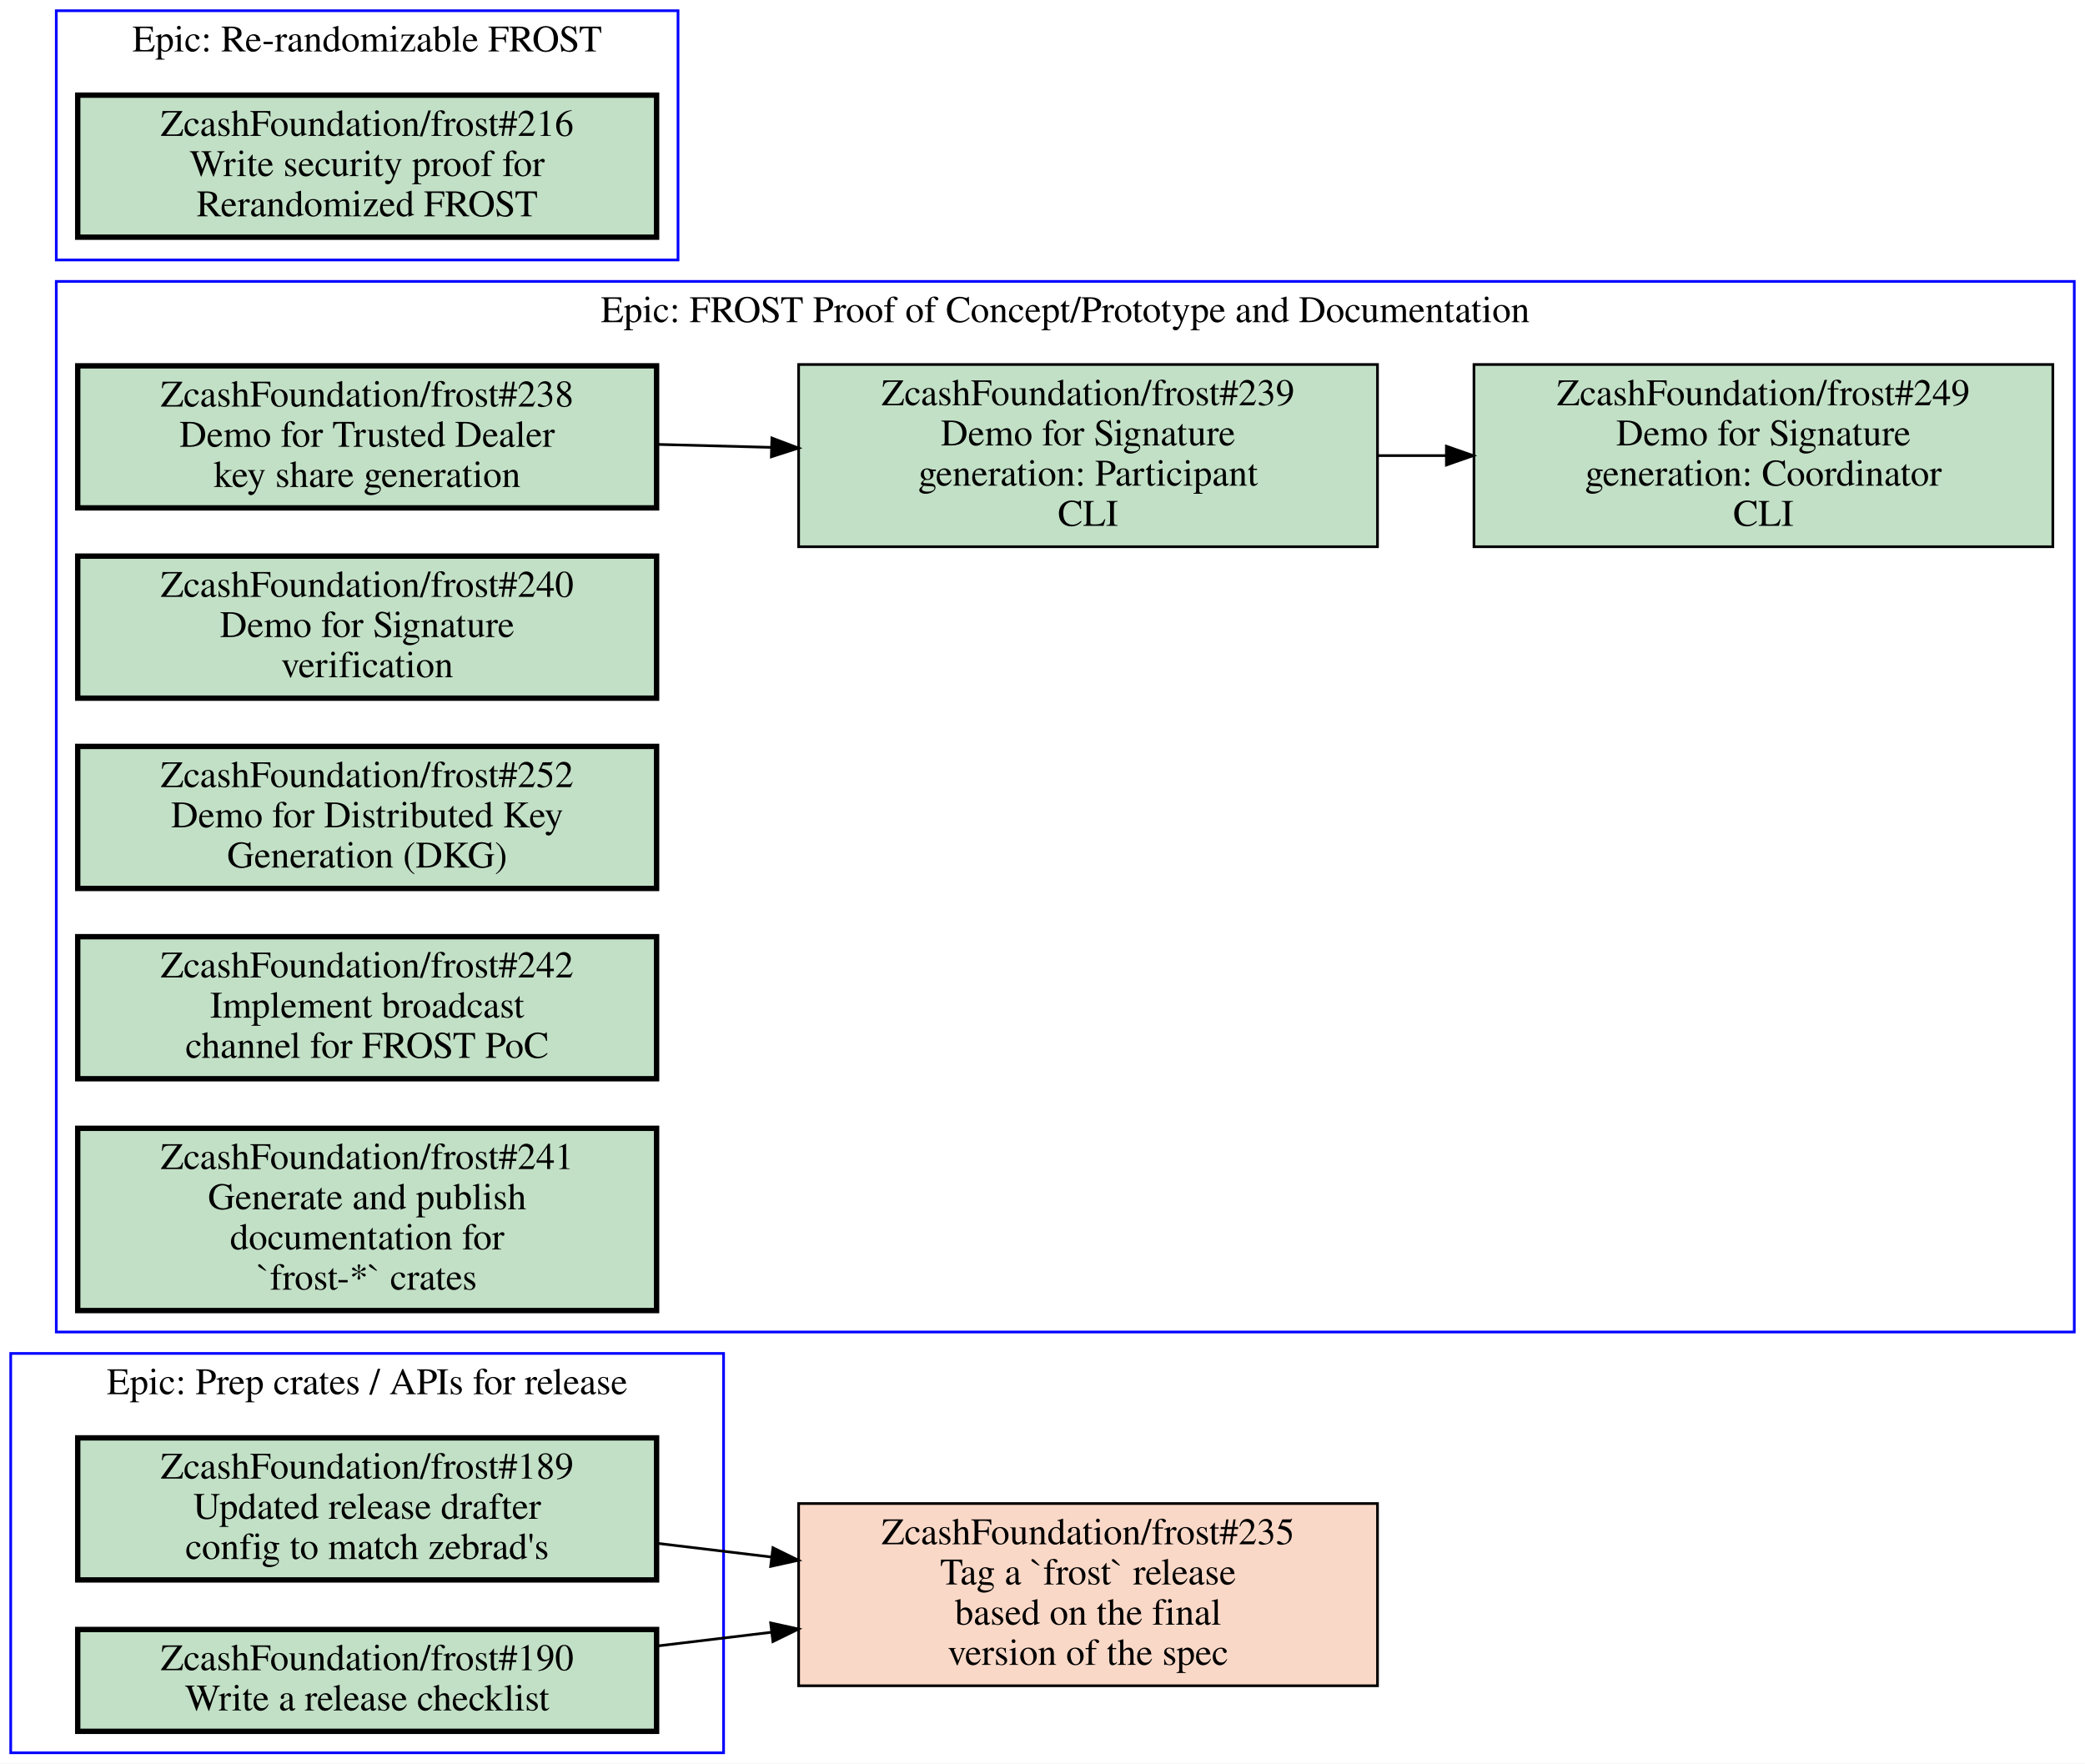
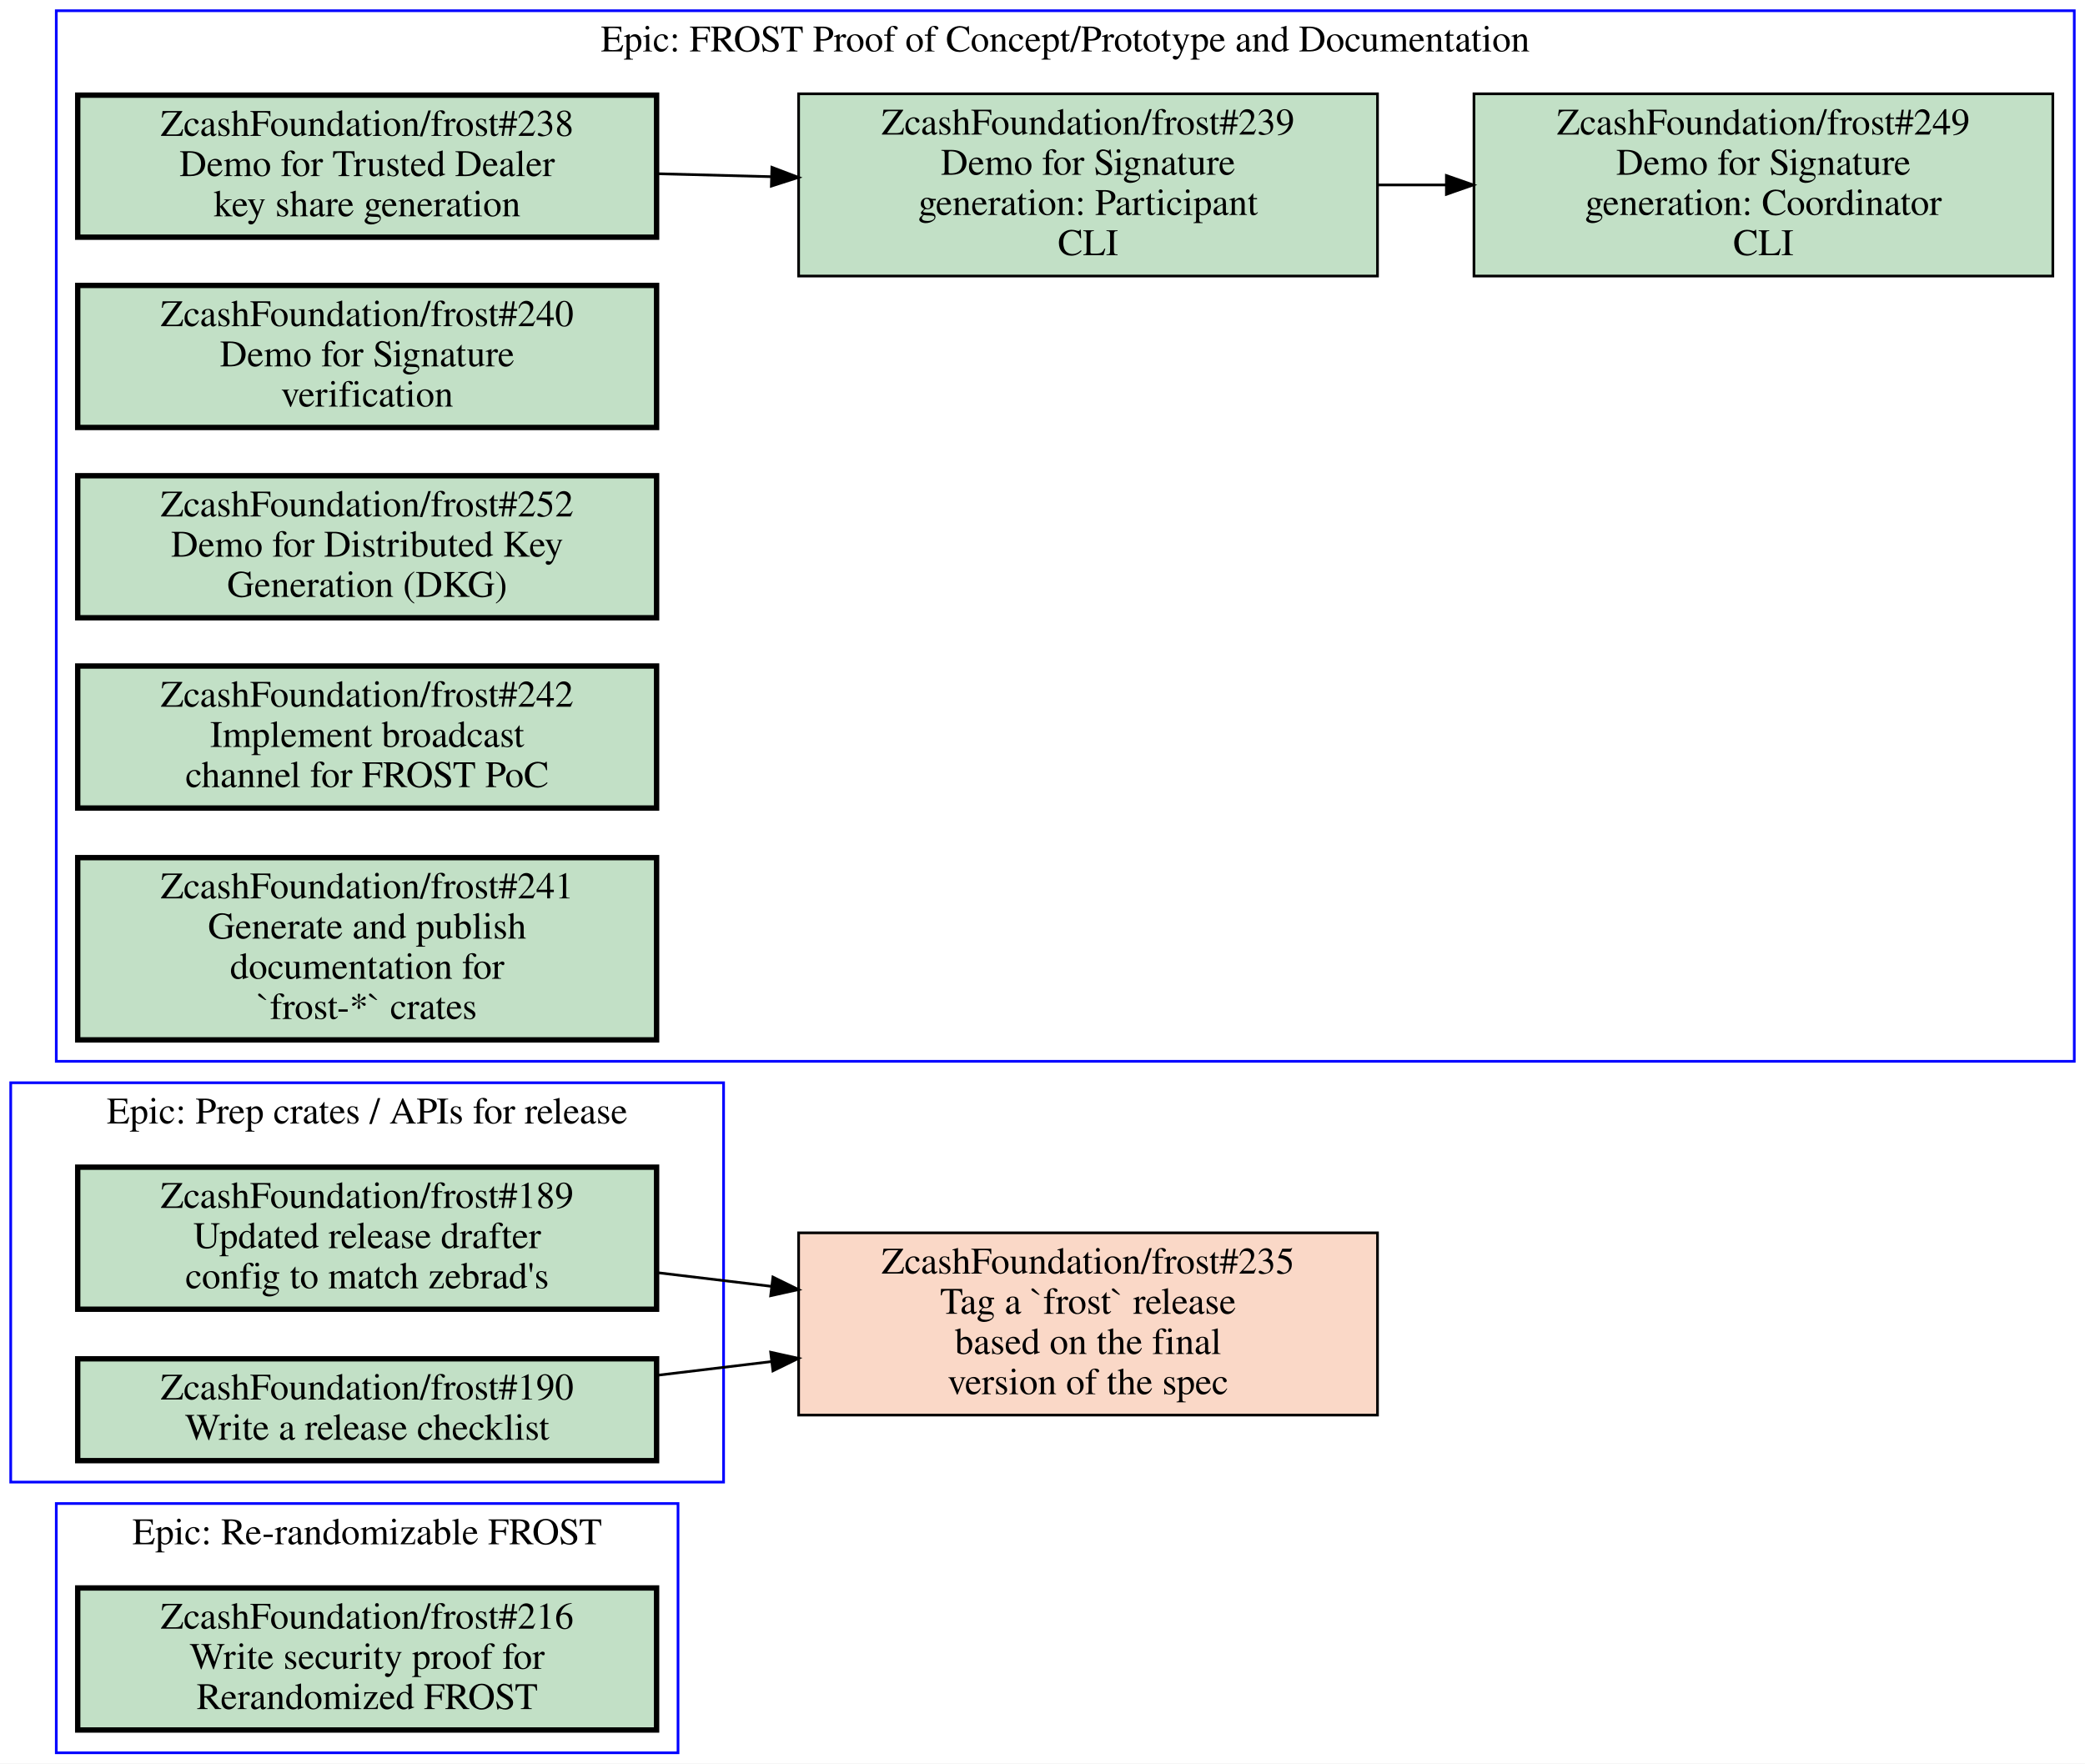
<svg xmlns="http://www.w3.org/2000/svg" xmlns:xlink="http://www.w3.org/1999/xlink" width="778pt" height="658pt" viewBox="0.00 0.00 778.00 658.00">
  <g id="graph0" class="graph" transform="scale(1 1) rotate(0) translate(4 654)">
    <polygon fill="white" stroke="transparent" points="-4,4 -4,-654 774,-654 774,4 -4,4" />
    <g id="clust1" class="cluster">
-       <polygon fill="none" stroke="blue" points="17,-157 17,-549 770,-549 770,-157 17,-157" />
-       <text text-anchor="middle" x="393.5" y="-533.8" font-family="Times,serif" font-size="14.00">Epic: FROST Proof of Concept/Prototype and Documentation</text>
+       <polygon fill="none" stroke="blue" points="17,0 17,-93 249,-93 249,0 17,0" />
+       <text text-anchor="middle" x="133" y="-77.8" font-family="Times,serif" font-size="14.00">Epic: Re-randomizable FROST</text>
    </g>
    <g id="clust2" class="cluster">
-       <polygon fill="none" stroke="blue" points="0,0 0,-149 266,-149 266,0 0,0" />
-       <text text-anchor="middle" x="133" y="-133.8" font-family="Times,serif" font-size="14.00">Epic: Prep crates / APIs for release</text>
+       <polygon fill="none" stroke="blue" points="17,-258 17,-650 770,-650 770,-258 17,-258" />
+       <text text-anchor="middle" x="393.5" y="-634.8" font-family="Times,serif" font-size="14.00">Epic: FROST Proof of Concept/Prototype and Documentation</text>
    </g>
    <g id="clust3" class="cluster">
-       <polygon fill="none" stroke="blue" points="17,-557 17,-650 249,-650 249,-557 17,-557" />
-       <text text-anchor="middle" x="133" y="-634.8" font-family="Times,serif" font-size="14.00">Epic: Re-randomizable FROST</text>
+       <polygon fill="none" stroke="blue" points="0,-101 0,-250 266,-250 266,-101 0,-101" />
+       <text text-anchor="middle" x="133" y="-234.8" font-family="Times,serif" font-size="14.00">Epic: Prep crates / APIs for release</text>
    </g>
    <g id="node1" class="node open">
      <g id="a_node1">
-         <a xlink:href="https://github.com/ZcashFoundation/frost/issues/238" xlink:title="ZcashFoundation/frost#238&#10;Demo for Trusted Dealer&#10;key share generation" target="_blank">
-           <polygon fill="#c2e0c6" stroke="black" stroke-width="2" points="241,-517.5 25,-517.5 25,-464.5 241,-464.5 241,-517.5" />
-           <text text-anchor="middle" x="133" y="-502.3" font-family="Times,serif" font-size="14.00">ZcashFoundation/frost#238</text>
-           <text text-anchor="middle" x="133" y="-487.3" font-family="Times,serif" font-size="14.00">Demo for Trusted Dealer</text>
-           <text text-anchor="middle" x="133" y="-472.3" font-family="Times,serif" font-size="14.00">key share generation</text>
+         <a xlink:href="https://github.com/ZcashFoundation/frost/issues/216" xlink:title="ZcashFoundation/frost#216&#10;Write security proof for&#10;Rerandomized FROST" target="_blank">
+           <polygon fill="#c2e0c6" stroke="black" stroke-width="2" points="241,-61.5 25,-61.5 25,-8.5 241,-8.5 241,-61.5" />
+           <text text-anchor="middle" x="133" y="-46.3" font-family="Times,serif" font-size="14.00">ZcashFoundation/frost#216</text>
+           <text text-anchor="middle" x="133" y="-31.3" font-family="Times,serif" font-size="14.00">Write security proof for</text>
+           <text text-anchor="middle" x="133" y="-16.3" font-family="Times,serif" font-size="14.00">Rerandomized FROST</text>
        </a>
      </g>
    </g>
    <g id="node2" class="node open">
      <g id="a_node2">
+         <a xlink:href="https://github.com/ZcashFoundation/frost/issues/238" xlink:title="ZcashFoundation/frost#238&#10;Demo for Trusted Dealer&#10;key share generation" target="_blank">
+           <polygon fill="#c2e0c6" stroke="black" stroke-width="2" points="241,-618.5 25,-618.5 25,-565.5 241,-565.5 241,-618.5" />
+           <text text-anchor="middle" x="133" y="-603.3" font-family="Times,serif" font-size="14.00">ZcashFoundation/frost#238</text>
+           <text text-anchor="middle" x="133" y="-588.3" font-family="Times,serif" font-size="14.00">Demo for Trusted Dealer</text>
+           <text text-anchor="middle" x="133" y="-573.3" font-family="Times,serif" font-size="14.00">key share generation</text>
+         </a>
+       </g>
+     </g>
+     <g id="node3" class="node open">
+       <g id="a_node3">
        <a xlink:href="https://github.com/ZcashFoundation/frost/issues/239" xlink:title="ZcashFoundation/frost#239&#10;Demo for Signature&#10;generation: Participant&#10;CLI" target="_blank">
-           <polygon fill="#c2e0c6" stroke="black" points="510,-518 294,-518 294,-450 510,-450 510,-518" />
-           <text text-anchor="middle" x="402" y="-502.8" font-family="Times,serif" font-size="14.00">ZcashFoundation/frost#239</text>
-           <text text-anchor="middle" x="402" y="-487.8" font-family="Times,serif" font-size="14.00">Demo for Signature</text>
-           <text text-anchor="middle" x="402" y="-472.8" font-family="Times,serif" font-size="14.00">generation: Participant</text>
-           <text text-anchor="middle" x="402" y="-457.8" font-family="Times,serif" font-size="14.00">CLI</text>
+           <polygon fill="#c2e0c6" stroke="black" points="510,-619 294,-619 294,-551 510,-551 510,-619" />
+           <text text-anchor="middle" x="402" y="-603.8" font-family="Times,serif" font-size="14.00">ZcashFoundation/frost#239</text>
+           <text text-anchor="middle" x="402" y="-588.8" font-family="Times,serif" font-size="14.00">Demo for Signature</text>
+           <text text-anchor="middle" x="402" y="-573.8" font-family="Times,serif" font-size="14.00">generation: Participant</text>
+           <text text-anchor="middle" x="402" y="-558.8" font-family="Times,serif" font-size="14.00">CLI</text>
        </a>
      </g>
    </g>
    <g id="edge1" class="edge">
-       <path fill="none" stroke="black" d="M241.06,-488.19C255.07,-487.83 269.48,-487.45 283.65,-487.08" />
-       <polygon fill="black" stroke="black" points="284.02,-490.57 293.92,-486.81 283.83,-483.57 284.02,-490.57" />
+       <path fill="none" stroke="black" d="M241.06,-589.19C255.07,-588.83 269.48,-588.45 283.65,-588.08" />
+       <polygon fill="black" stroke="black" points="284.02,-591.57 293.92,-587.81 283.83,-584.57 284.02,-591.57" />
    </g>
-     <g id="node3" class="node open">
-       <g id="a_node3">
+     <g id="node4" class="node open">
+       <g id="a_node4">
        <a xlink:href="https://github.com/ZcashFoundation/frost/issues/249" xlink:title="ZcashFoundation/frost#249&#10;Demo for Signature&#10;generation: Coordinator&#10;CLI" target="_blank">
-           <polygon fill="#c2e0c6" stroke="black" points="762,-518 546,-518 546,-450 762,-450 762,-518" />
-           <text text-anchor="middle" x="654" y="-502.8" font-family="Times,serif" font-size="14.00">ZcashFoundation/frost#249</text>
-           <text text-anchor="middle" x="654" y="-487.8" font-family="Times,serif" font-size="14.00">Demo for Signature</text>
-           <text text-anchor="middle" x="654" y="-472.8" font-family="Times,serif" font-size="14.00">generation: Coordinator</text>
-           <text text-anchor="middle" x="654" y="-457.8" font-family="Times,serif" font-size="14.00">CLI</text>
+           <polygon fill="#c2e0c6" stroke="black" points="762,-619 546,-619 546,-551 762,-551 762,-619" />
+           <text text-anchor="middle" x="654" y="-603.8" font-family="Times,serif" font-size="14.00">ZcashFoundation/frost#249</text>
+           <text text-anchor="middle" x="654" y="-588.8" font-family="Times,serif" font-size="14.00">Demo for Signature</text>
+           <text text-anchor="middle" x="654" y="-573.8" font-family="Times,serif" font-size="14.00">generation: Coordinator</text>
+           <text text-anchor="middle" x="654" y="-558.8" font-family="Times,serif" font-size="14.00">CLI</text>
        </a>
      </g>
    </g>
    <g id="edge2" class="edge">
-       <path fill="none" stroke="black" d="M510.11,-484C518.5,-484 526.99,-484 535.44,-484" />
-       <polygon fill="black" stroke="black" points="535.71,-487.5 545.71,-484 535.71,-480.5 535.71,-487.5" />
-     </g>
-     <g id="node4" class="node open">
-       <g id="a_node4">
-         <a xlink:href="https://github.com/ZcashFoundation/frost/issues/240" xlink:title="ZcashFoundation/frost#240&#10;Demo for Signature&#10;verification" target="_blank">
-           <polygon fill="#c2e0c6" stroke="black" stroke-width="2" points="241,-446.5 25,-446.5 25,-393.5 241,-393.5 241,-446.5" />
-           <text text-anchor="middle" x="133" y="-431.3" font-family="Times,serif" font-size="14.00">ZcashFoundation/frost#240</text>
-           <text text-anchor="middle" x="133" y="-416.3" font-family="Times,serif" font-size="14.00">Demo for Signature</text>
-           <text text-anchor="middle" x="133" y="-401.3" font-family="Times,serif" font-size="14.00">verification</text>
-         </a>
-       </g>
+       <path fill="none" stroke="black" d="M510.11,-585C518.5,-585 526.99,-585 535.44,-585" />
+       <polygon fill="black" stroke="black" points="535.71,-588.5 545.71,-585 535.71,-581.5 535.71,-588.5" />
    </g>
    <g id="node5" class="node open">
      <g id="a_node5">
-         <a xlink:href="https://github.com/ZcashFoundation/frost/issues/252" xlink:title="ZcashFoundation/frost#252&#10;Demo for Distributed Key&#10;Generation (DKG)" target="_blank">
-           <polygon fill="#c2e0c6" stroke="black" stroke-width="2" points="241,-375.5 25,-375.5 25,-322.5 241,-322.5 241,-375.5" />
-           <text text-anchor="middle" x="133" y="-360.3" font-family="Times,serif" font-size="14.00">ZcashFoundation/frost#252</text>
-           <text text-anchor="middle" x="133" y="-345.3" font-family="Times,serif" font-size="14.00">Demo for Distributed Key</text>
-           <text text-anchor="middle" x="133" y="-330.3" font-family="Times,serif" font-size="14.00">Generation (DKG)</text>
+         <a xlink:href="https://github.com/ZcashFoundation/frost/issues/240" xlink:title="ZcashFoundation/frost#240&#10;Demo for Signature&#10;verification" target="_blank">
+           <polygon fill="#c2e0c6" stroke="black" stroke-width="2" points="241,-547.5 25,-547.5 25,-494.5 241,-494.5 241,-547.5" />
+           <text text-anchor="middle" x="133" y="-532.3" font-family="Times,serif" font-size="14.00">ZcashFoundation/frost#240</text>
+           <text text-anchor="middle" x="133" y="-517.3" font-family="Times,serif" font-size="14.00">Demo for Signature</text>
+           <text text-anchor="middle" x="133" y="-502.3" font-family="Times,serif" font-size="14.00">verification</text>
        </a>
      </g>
    </g>
    <g id="node6" class="node open">
      <g id="a_node6">
-         <a xlink:href="https://github.com/ZcashFoundation/frost/issues/242" xlink:title="ZcashFoundation/frost#242&#10;Implement broadcast&#10;channel for FROST PoC" target="_blank">
-           <polygon fill="#c2e0c6" stroke="black" stroke-width="2" points="241,-304.5 25,-304.5 25,-251.5 241,-251.5 241,-304.5" />
-           <text text-anchor="middle" x="133" y="-289.3" font-family="Times,serif" font-size="14.00">ZcashFoundation/frost#242</text>
-           <text text-anchor="middle" x="133" y="-274.3" font-family="Times,serif" font-size="14.00">Implement broadcast</text>
-           <text text-anchor="middle" x="133" y="-259.3" font-family="Times,serif" font-size="14.00">channel for FROST PoC</text>
+         <a xlink:href="https://github.com/ZcashFoundation/frost/issues/252" xlink:title="ZcashFoundation/frost#252&#10;Demo for Distributed Key&#10;Generation (DKG)" target="_blank">
+           <polygon fill="#c2e0c6" stroke="black" stroke-width="2" points="241,-476.5 25,-476.5 25,-423.5 241,-423.5 241,-476.5" />
+           <text text-anchor="middle" x="133" y="-461.3" font-family="Times,serif" font-size="14.00">ZcashFoundation/frost#252</text>
+           <text text-anchor="middle" x="133" y="-446.3" font-family="Times,serif" font-size="14.00">Demo for Distributed Key</text>
+           <text text-anchor="middle" x="133" y="-431.3" font-family="Times,serif" font-size="14.00">Generation (DKG)</text>
        </a>
      </g>
    </g>
    <g id="node7" class="node open">
      <g id="a_node7">
-         <a xlink:href="https://github.com/ZcashFoundation/frost/issues/241" xlink:title="ZcashFoundation/frost#241&#10;Generate and publish&#10;documentation for&#10;`frost-*` crates" target="_blank">
-           <polygon fill="#c2e0c6" stroke="black" stroke-width="2" points="241,-233 25,-233 25,-165 241,-165 241,-233" />
-           <text text-anchor="middle" x="133" y="-217.8" font-family="Times,serif" font-size="14.00">ZcashFoundation/frost#241</text>
-           <text text-anchor="middle" x="133" y="-202.8" font-family="Times,serif" font-size="14.00">Generate and publish</text>
-           <text text-anchor="middle" x="133" y="-187.8" font-family="Times,serif" font-size="14.00">documentation for</text>
-           <text text-anchor="middle" x="133" y="-172.8" font-family="Times,serif" font-size="14.00">`frost-*` crates</text>
+         <a xlink:href="https://github.com/ZcashFoundation/frost/issues/242" xlink:title="ZcashFoundation/frost#242&#10;Implement broadcast&#10;channel for FROST PoC" target="_blank">
+           <polygon fill="#c2e0c6" stroke="black" stroke-width="2" points="241,-405.5 25,-405.5 25,-352.5 241,-352.5 241,-405.5" />
+           <text text-anchor="middle" x="133" y="-390.3" font-family="Times,serif" font-size="14.00">ZcashFoundation/frost#242</text>
+           <text text-anchor="middle" x="133" y="-375.3" font-family="Times,serif" font-size="14.00">Implement broadcast</text>
+           <text text-anchor="middle" x="133" y="-360.3" font-family="Times,serif" font-size="14.00">channel for FROST PoC</text>
        </a>
      </g>
    </g>
    <g id="node8" class="node open">
      <g id="a_node8">
+         <a xlink:href="https://github.com/ZcashFoundation/frost/issues/241" xlink:title="ZcashFoundation/frost#241&#10;Generate and publish&#10;documentation for&#10;`frost-*` crates" target="_blank">
+           <polygon fill="#c2e0c6" stroke="black" stroke-width="2" points="241,-334 25,-334 25,-266 241,-266 241,-334" />
+           <text text-anchor="middle" x="133" y="-318.8" font-family="Times,serif" font-size="14.00">ZcashFoundation/frost#241</text>
+           <text text-anchor="middle" x="133" y="-303.8" font-family="Times,serif" font-size="14.00">Generate and publish</text>
+           <text text-anchor="middle" x="133" y="-288.8" font-family="Times,serif" font-size="14.00">documentation for</text>
+           <text text-anchor="middle" x="133" y="-273.8" font-family="Times,serif" font-size="14.00">`frost-*` crates</text>
+         </a>
+       </g>
+     </g>
+     <g id="node9" class="node open">
+       <g id="a_node9">
        <a xlink:href="https://github.com/ZcashFoundation/frost/issues/189" xlink:title="ZcashFoundation/frost#189&#10;Updated release drafter&#10;config to match zebrad's" target="_blank">
-           <polygon fill="#c2e0c6" stroke="black" stroke-width="2" points="241,-117.5 25,-117.5 25,-64.5 241,-64.5 241,-117.5" />
-           <text text-anchor="middle" x="133" y="-102.3" font-family="Times,serif" font-size="14.00">ZcashFoundation/frost#189</text>
-           <text text-anchor="middle" x="133" y="-87.3" font-family="Times,serif" font-size="14.00">Updated release drafter</text>
-           <text text-anchor="middle" x="133" y="-72.3" font-family="Times,serif" font-size="14.00">config to match zebrad's</text>
+           <polygon fill="#c2e0c6" stroke="black" stroke-width="2" points="241,-218.5 25,-218.5 25,-165.5 241,-165.5 241,-218.5" />
+           <text text-anchor="middle" x="133" y="-203.3" font-family="Times,serif" font-size="14.00">ZcashFoundation/frost#189</text>
+           <text text-anchor="middle" x="133" y="-188.3" font-family="Times,serif" font-size="14.00">Updated release drafter</text>
+           <text text-anchor="middle" x="133" y="-173.3" font-family="Times,serif" font-size="14.00">config to match zebrad's</text>
        </a>
      </g>
    </g>
    <g id="node11" class="node closed">
      <g id="a_node11">
        <a xlink:href="https://github.com/ZcashFoundation/frost/issues/235" xlink:title="ZcashFoundation/frost#235&#10;Tag a `frost` release&#10;based on the final&#10;version of the spec" target="_blank">
-           <polygon fill="#fad8c7" stroke="black" points="510,-93 294,-93 294,-25 510,-25 510,-93" />
-           <text text-anchor="middle" x="402" y="-77.8" font-family="Times,serif" font-size="14.00">ZcashFoundation/frost#235</text>
-           <text text-anchor="middle" x="402" y="-62.8" font-family="Times,serif" font-size="14.00">Tag a `frost` release</text>
-           <text text-anchor="middle" x="402" y="-47.8" font-family="Times,serif" font-size="14.00">based on the final</text>
-           <text text-anchor="middle" x="402" y="-32.8" font-family="Times,serif" font-size="14.00">version of the spec</text>
+           <polygon fill="#fad8c7" stroke="black" points="510,-194 294,-194 294,-126 510,-126 510,-194" />
+           <text text-anchor="middle" x="402" y="-178.8" font-family="Times,serif" font-size="14.00">ZcashFoundation/frost#235</text>
+           <text text-anchor="middle" x="402" y="-163.8" font-family="Times,serif" font-size="14.00">Tag a `frost` release</text>
+           <text text-anchor="middle" x="402" y="-148.8" font-family="Times,serif" font-size="14.00">based on the final</text>
+           <text text-anchor="middle" x="402" y="-133.8" font-family="Times,serif" font-size="14.00">version of the spec</text>
        </a>
      </g>
    </g>
    <g id="edge3" class="edge">
-       <path fill="none" stroke="black" d="M241.06,-78.17C255.07,-76.49 269.48,-74.76 283.65,-73.06" />
-       <polygon fill="black" stroke="black" points="284.41,-76.5 293.92,-71.83 283.57,-69.55 284.41,-76.5" />
+       <path fill="none" stroke="black" d="M241.06,-179.17C255.07,-177.49 269.48,-175.76 283.65,-174.06" />
+       <polygon fill="black" stroke="black" points="284.41,-177.49 293.92,-172.83 283.57,-170.54 284.41,-177.49" />
    </g>
-     <g id="node9" class="node open">
-       <g id="a_node9">
+     <g id="node10" class="node open">
+       <g id="a_node10">
        <a xlink:href="https://github.com/ZcashFoundation/frost/issues/190" xlink:title="ZcashFoundation/frost#190&#10;Write a release checklist" target="_blank">
-           <polygon fill="#c2e0c6" stroke="black" stroke-width="2" points="241,-46 25,-46 25,-8 241,-8 241,-46" />
-           <text text-anchor="middle" x="133" y="-30.8" font-family="Times,serif" font-size="14.00">ZcashFoundation/frost#190</text>
-           <text text-anchor="middle" x="133" y="-15.8" font-family="Times,serif" font-size="14.00">Write a release checklist</text>
+           <polygon fill="#c2e0c6" stroke="black" stroke-width="2" points="241,-147 25,-147 25,-109 241,-109 241,-147" />
+           <text text-anchor="middle" x="133" y="-131.8" font-family="Times,serif" font-size="14.00">ZcashFoundation/frost#190</text>
+           <text text-anchor="middle" x="133" y="-116.8" font-family="Times,serif" font-size="14.00">Write a release checklist</text>
        </a>
      </g>
    </g>
    <g id="edge4" class="edge">
-       <path fill="none" stroke="black" d="M241.06,-39.83C255.07,-41.51 269.48,-43.24 283.65,-44.94" />
-       <polygon fill="black" stroke="black" points="283.57,-48.45 293.92,-46.17 284.41,-41.5 283.57,-48.45" />
-     </g>
-     <g id="node10" class="node open">
-       <g id="a_node10">
-         <a xlink:href="https://github.com/ZcashFoundation/frost/issues/216" xlink:title="ZcashFoundation/frost#216&#10;Write security proof for&#10;Rerandomized FROST" target="_blank">
-           <polygon fill="#c2e0c6" stroke="black" stroke-width="2" points="241,-618.5 25,-618.5 25,-565.5 241,-565.5 241,-618.5" />
-           <text text-anchor="middle" x="133" y="-603.3" font-family="Times,serif" font-size="14.00">ZcashFoundation/frost#216</text>
-           <text text-anchor="middle" x="133" y="-588.3" font-family="Times,serif" font-size="14.00">Write security proof for</text>
-           <text text-anchor="middle" x="133" y="-573.3" font-family="Times,serif" font-size="14.00">Rerandomized FROST</text>
-         </a>
-       </g>
+       <path fill="none" stroke="black" d="M241.06,-140.83C255.07,-142.51 269.48,-144.24 283.65,-145.94" />
+       <polygon fill="black" stroke="black" points="283.57,-149.46 293.92,-147.17 284.41,-142.51 283.57,-149.46" />
    </g>
  </g>
</svg>
